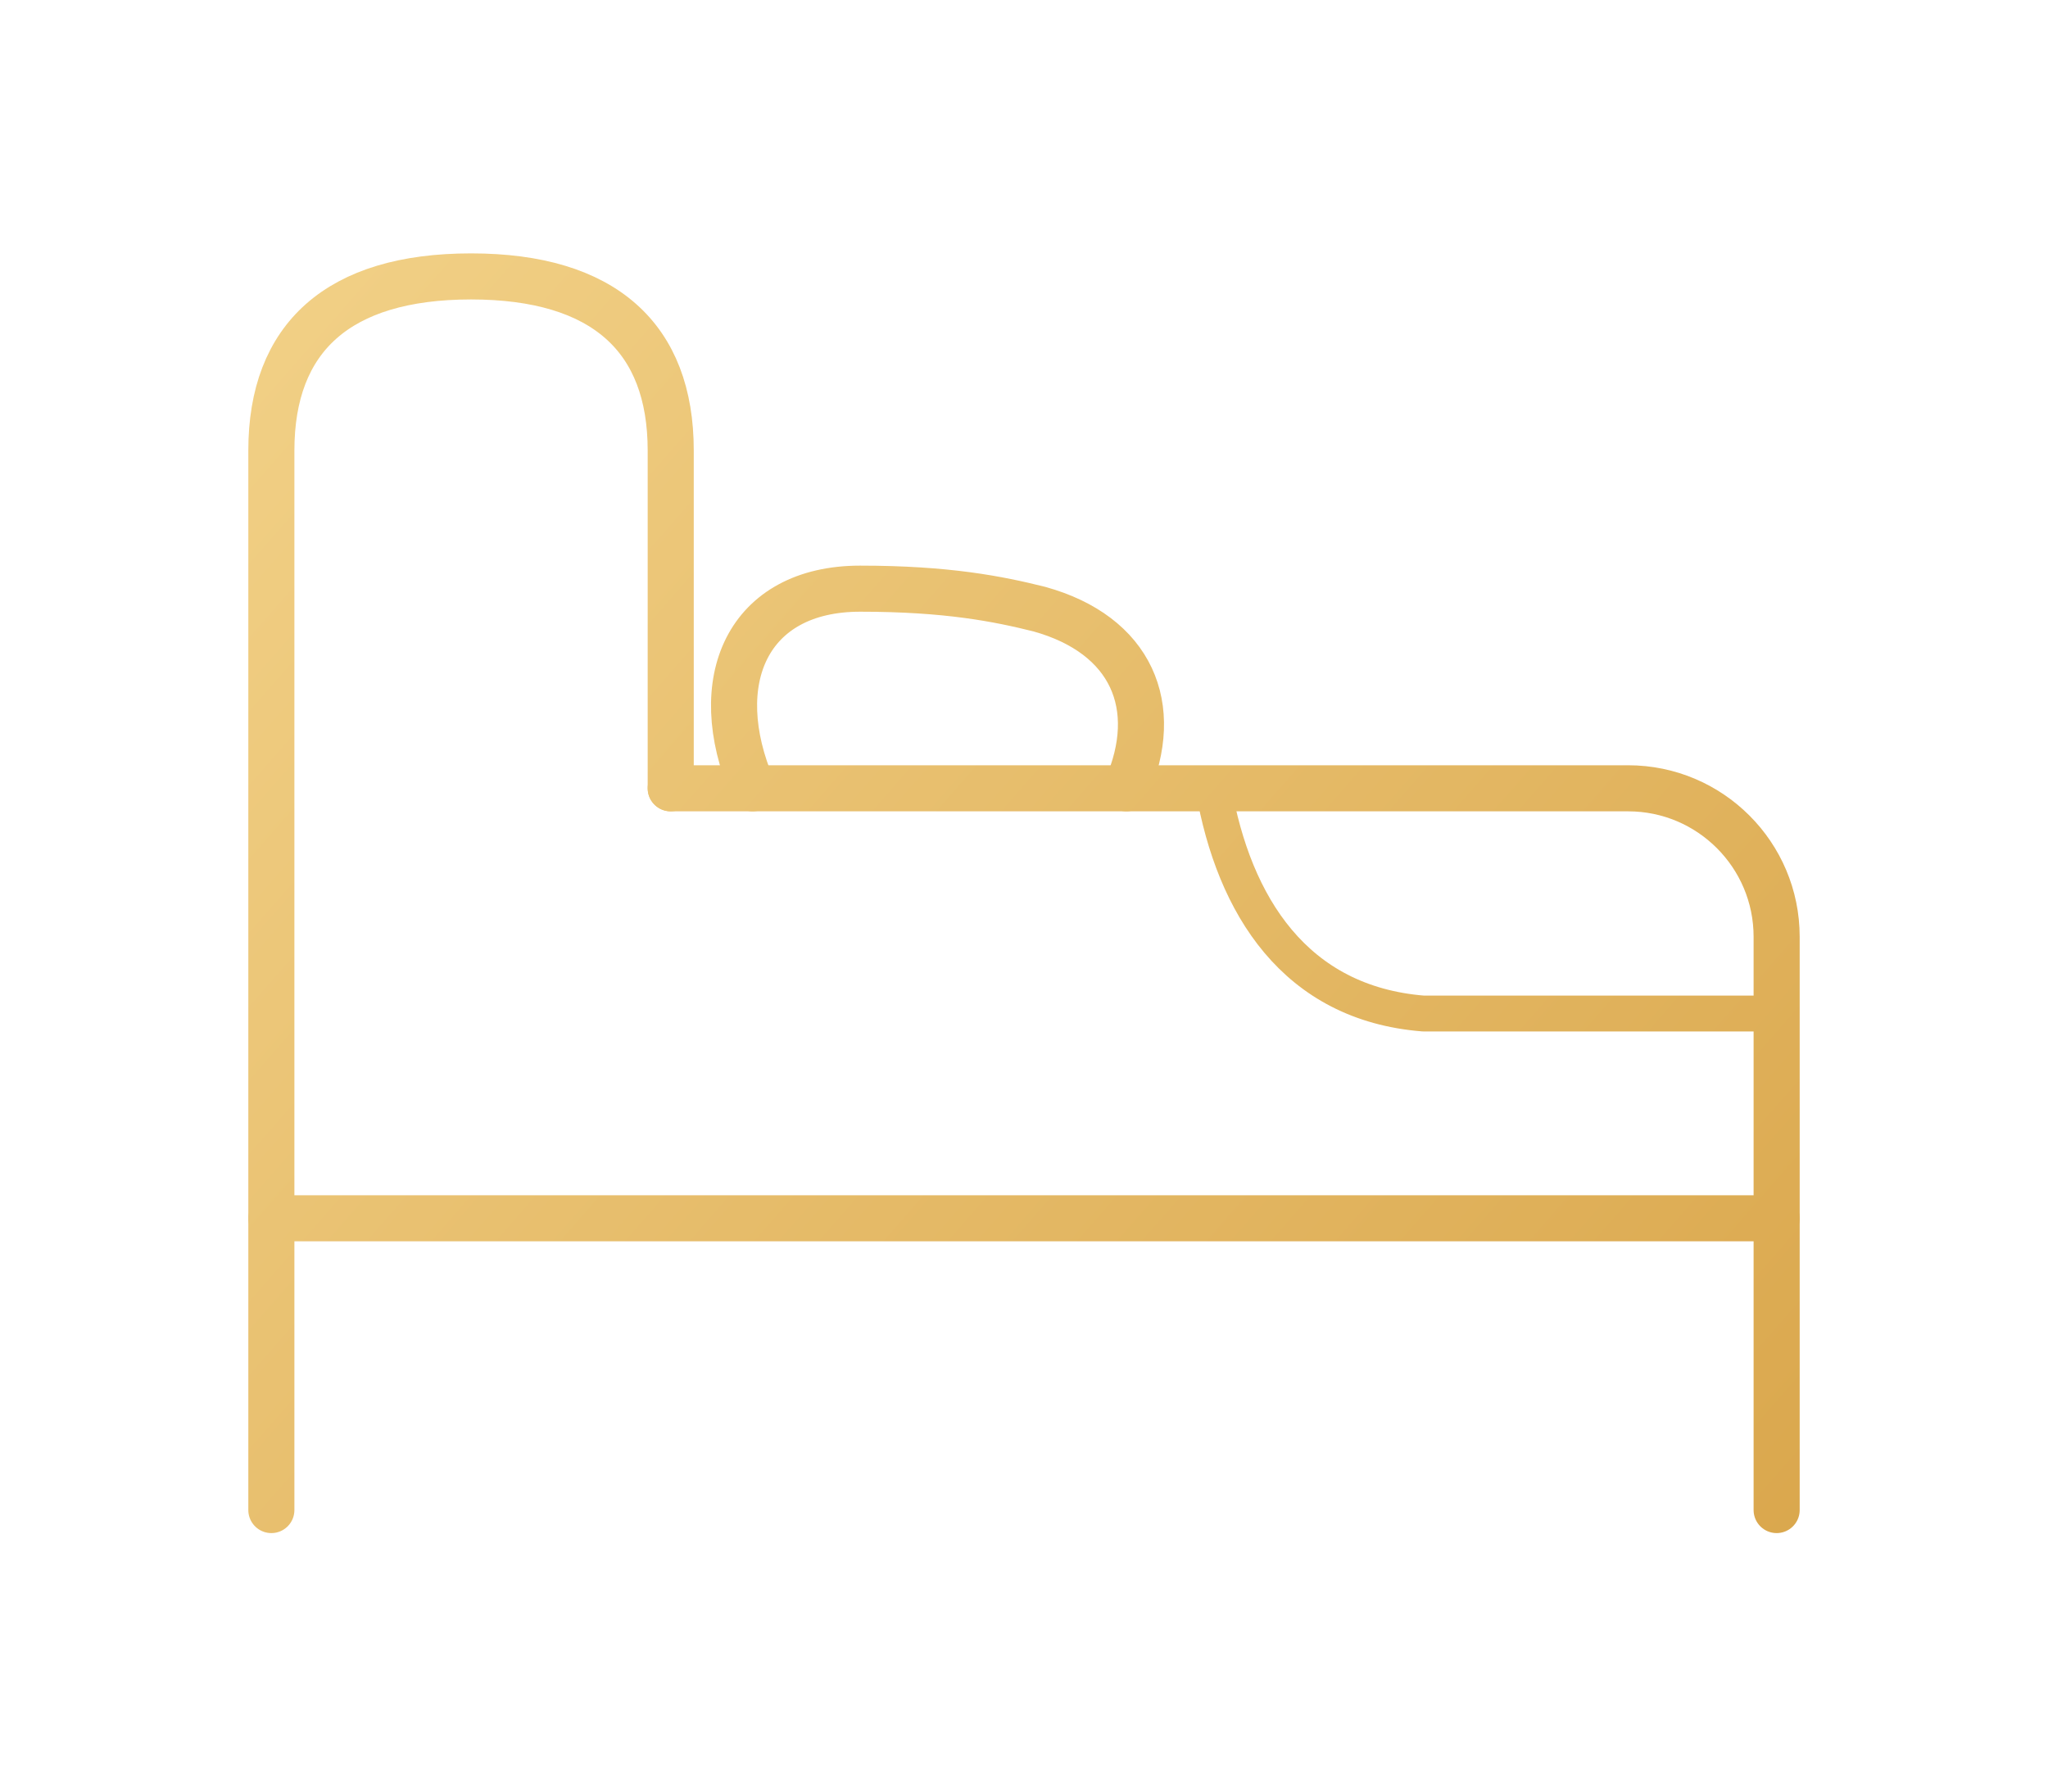
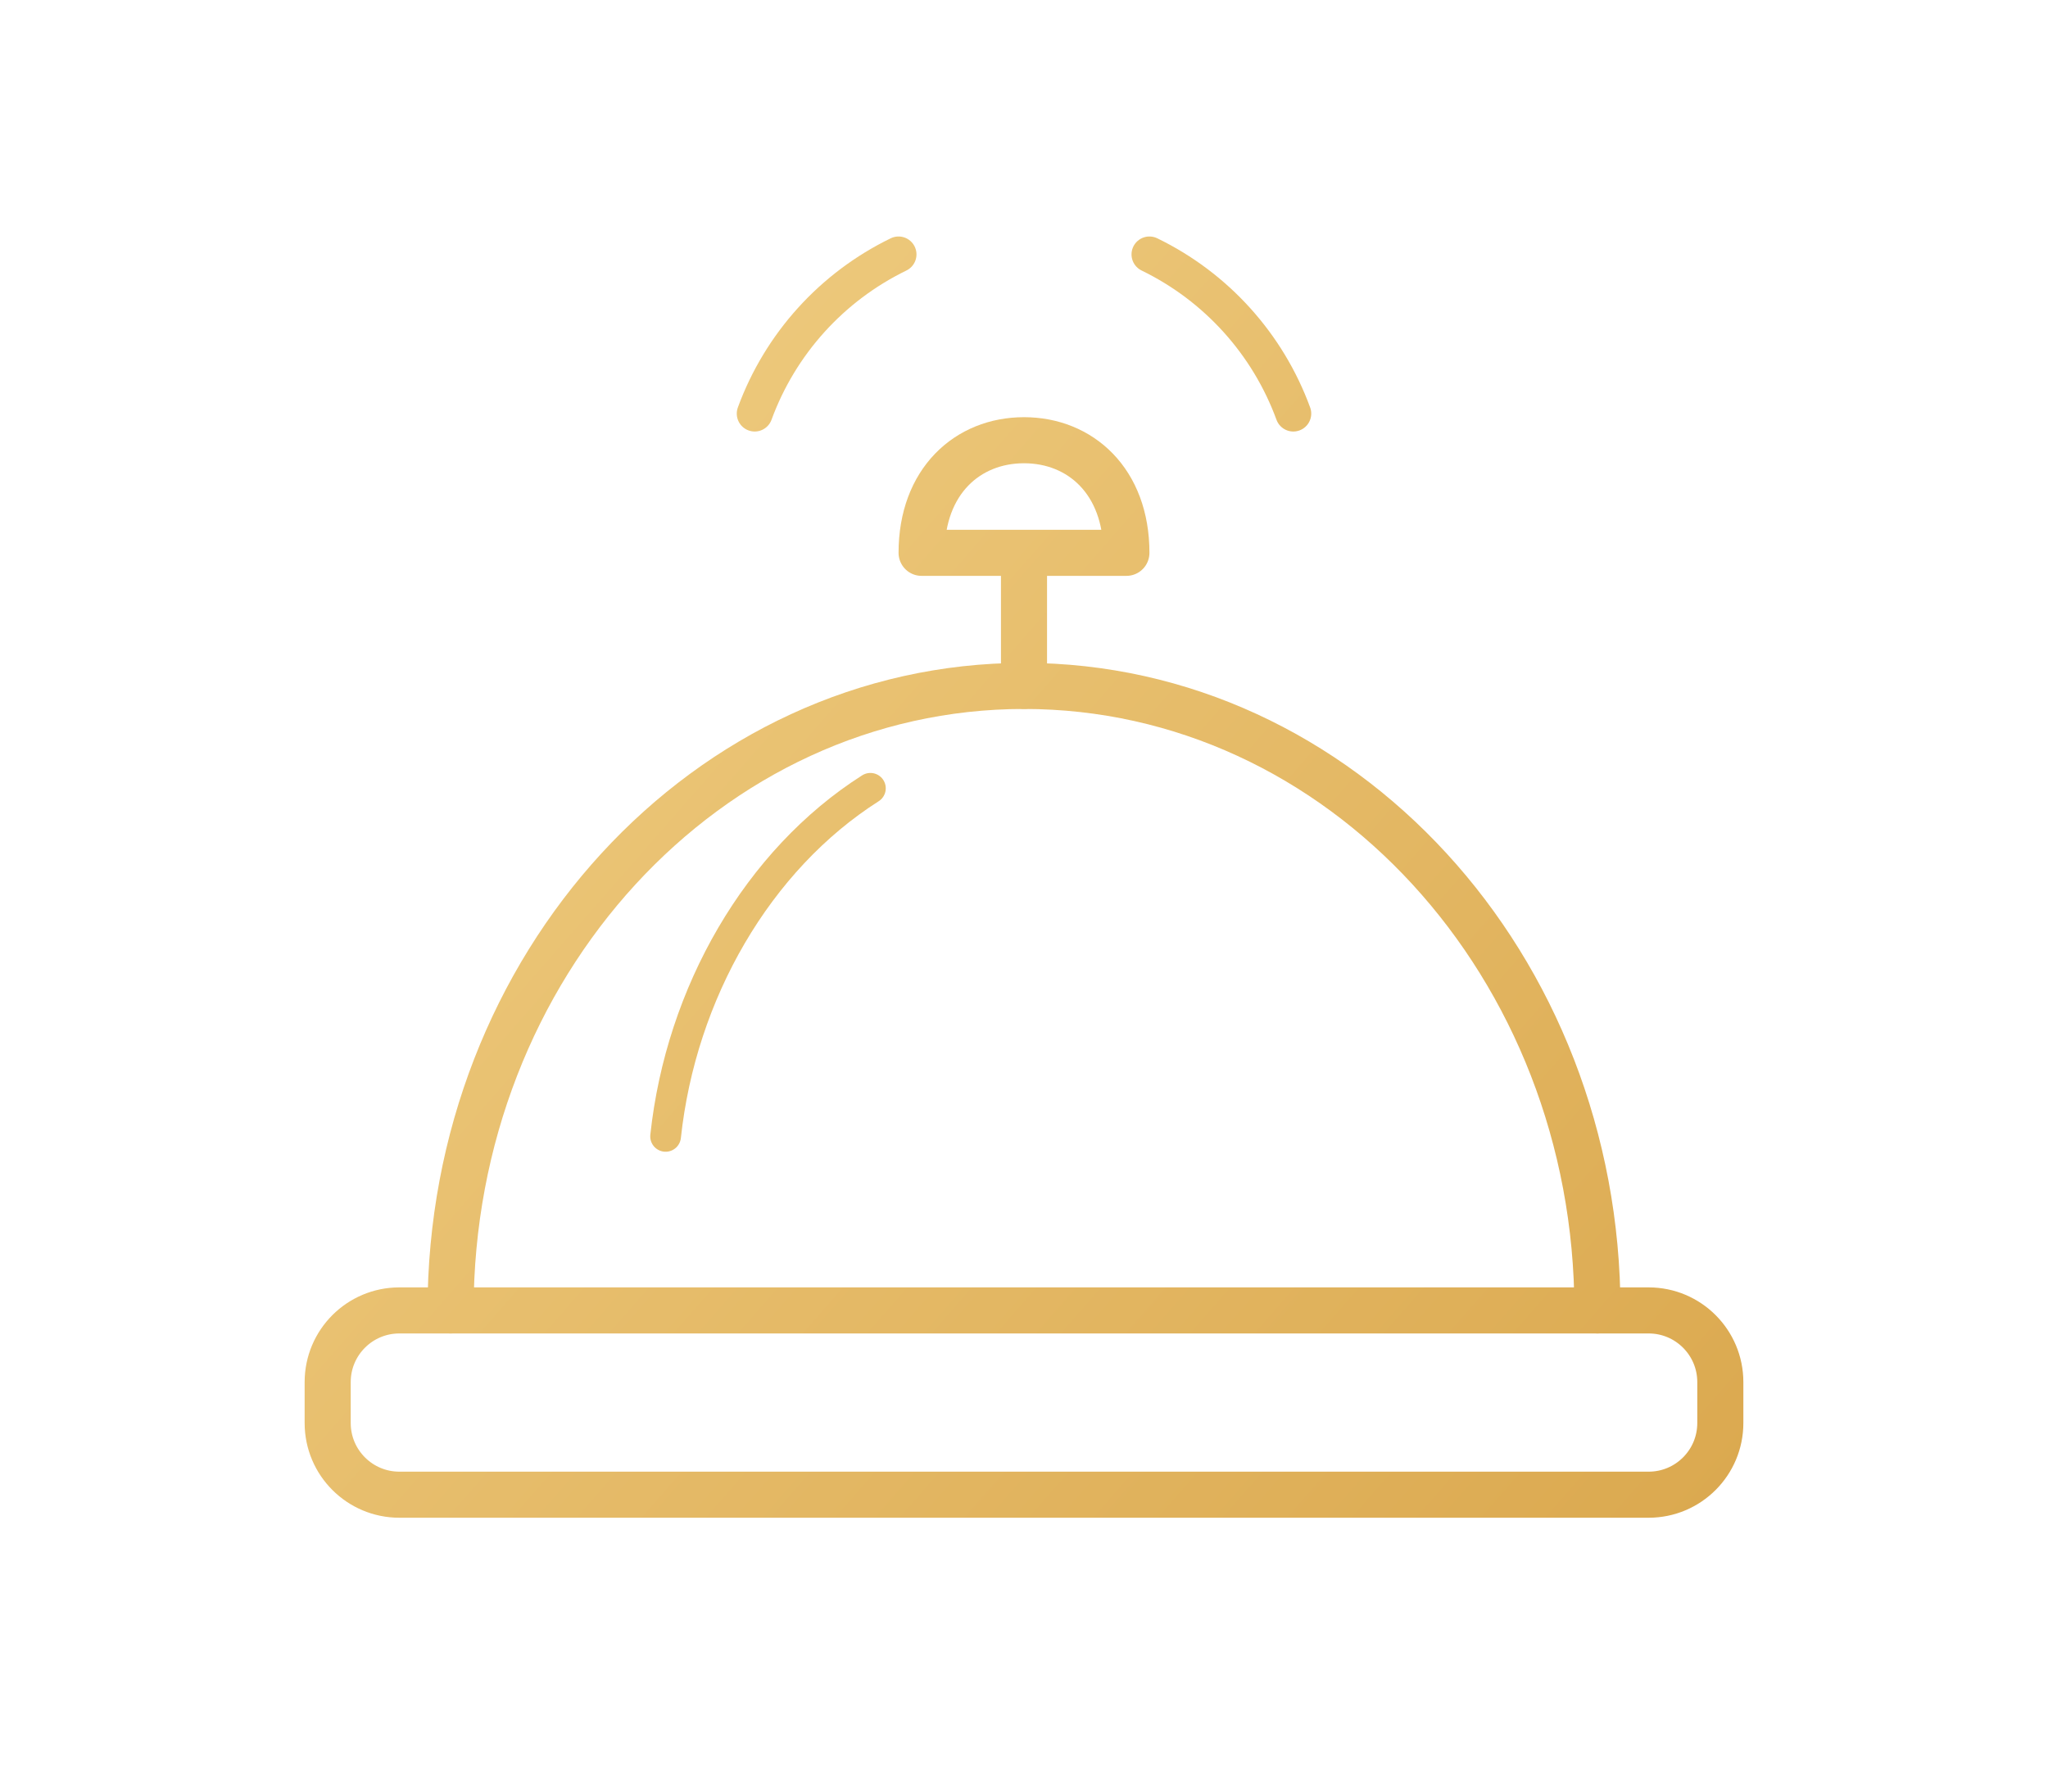
<svg xmlns="http://www.w3.org/2000/svg" viewBox="400 170 400 350" aria-hidden="true">
  <defs>
    <linearGradient id="g" gradientUnits="userSpaceOnUse" x1="400" y1="170" x2="800" y2="520">
      <stop offset="0" stop-color="#f6d891" />
      <stop offset="1" stop-color="#d6a043" />
    </linearGradient>
  </defs>
  <g fill="none" stroke="url(#g)" stroke-width="9" stroke-linecap="round" stroke-linejoin="round">
-     <path d="M453 465 V 258 C 453 236 466 224 492 224 C 518 224 531 236 531 258 V 324" />
-     <path d="M531 324 H 718 C 734 324 747 337 747 353 V 408 H 453" />
-     <path d="M747 408 V 465" />
-     <path d="M547 324 C 538 303 546 285 568 285 C 585 285 595 287 603 289 C 621 294 627 308 620 324" />
-     <path d="M637 324 C 641 347 653 366 678 368 H 747" stroke-width="7" />
+     <rect x="464" y="426" width="272" height="36" rx="14" />
+     <path d="M488 426 A 112 122 0 0 1 712 426" />
+     <path d="M600 304 V 280" />
+     <path d="M580 278 C 580 264 589 256 600 256 C 611 256 620 264 620 278 Z" />
+     <path d="M530 392 C 533 364 548 338 570 324" stroke-width="6" />
+     <path stroke-width="7" d="M624.5 219.7 A 56 56 0 0 1 652.6 250.8 M575.5 219.7 A 56 56 0 0 0 547.4 250.8" />
  </g>
</svg>
